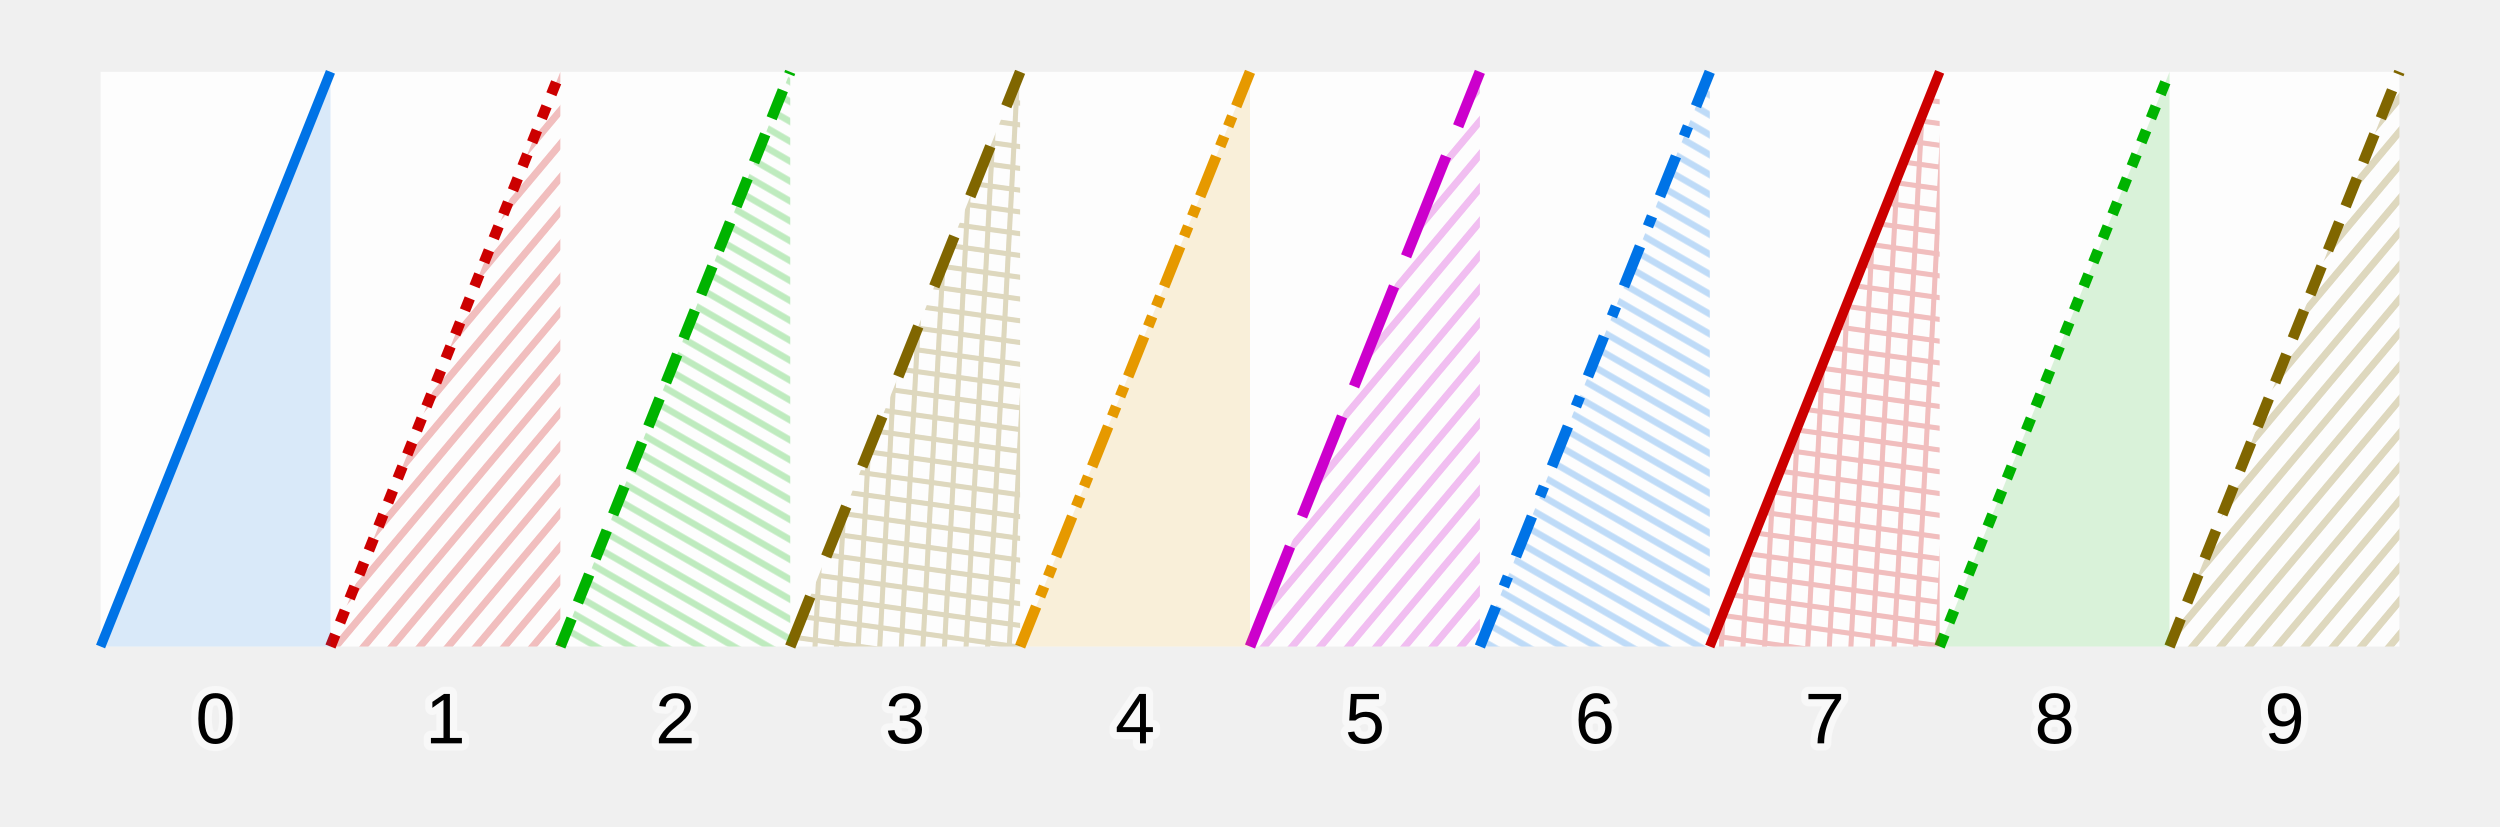
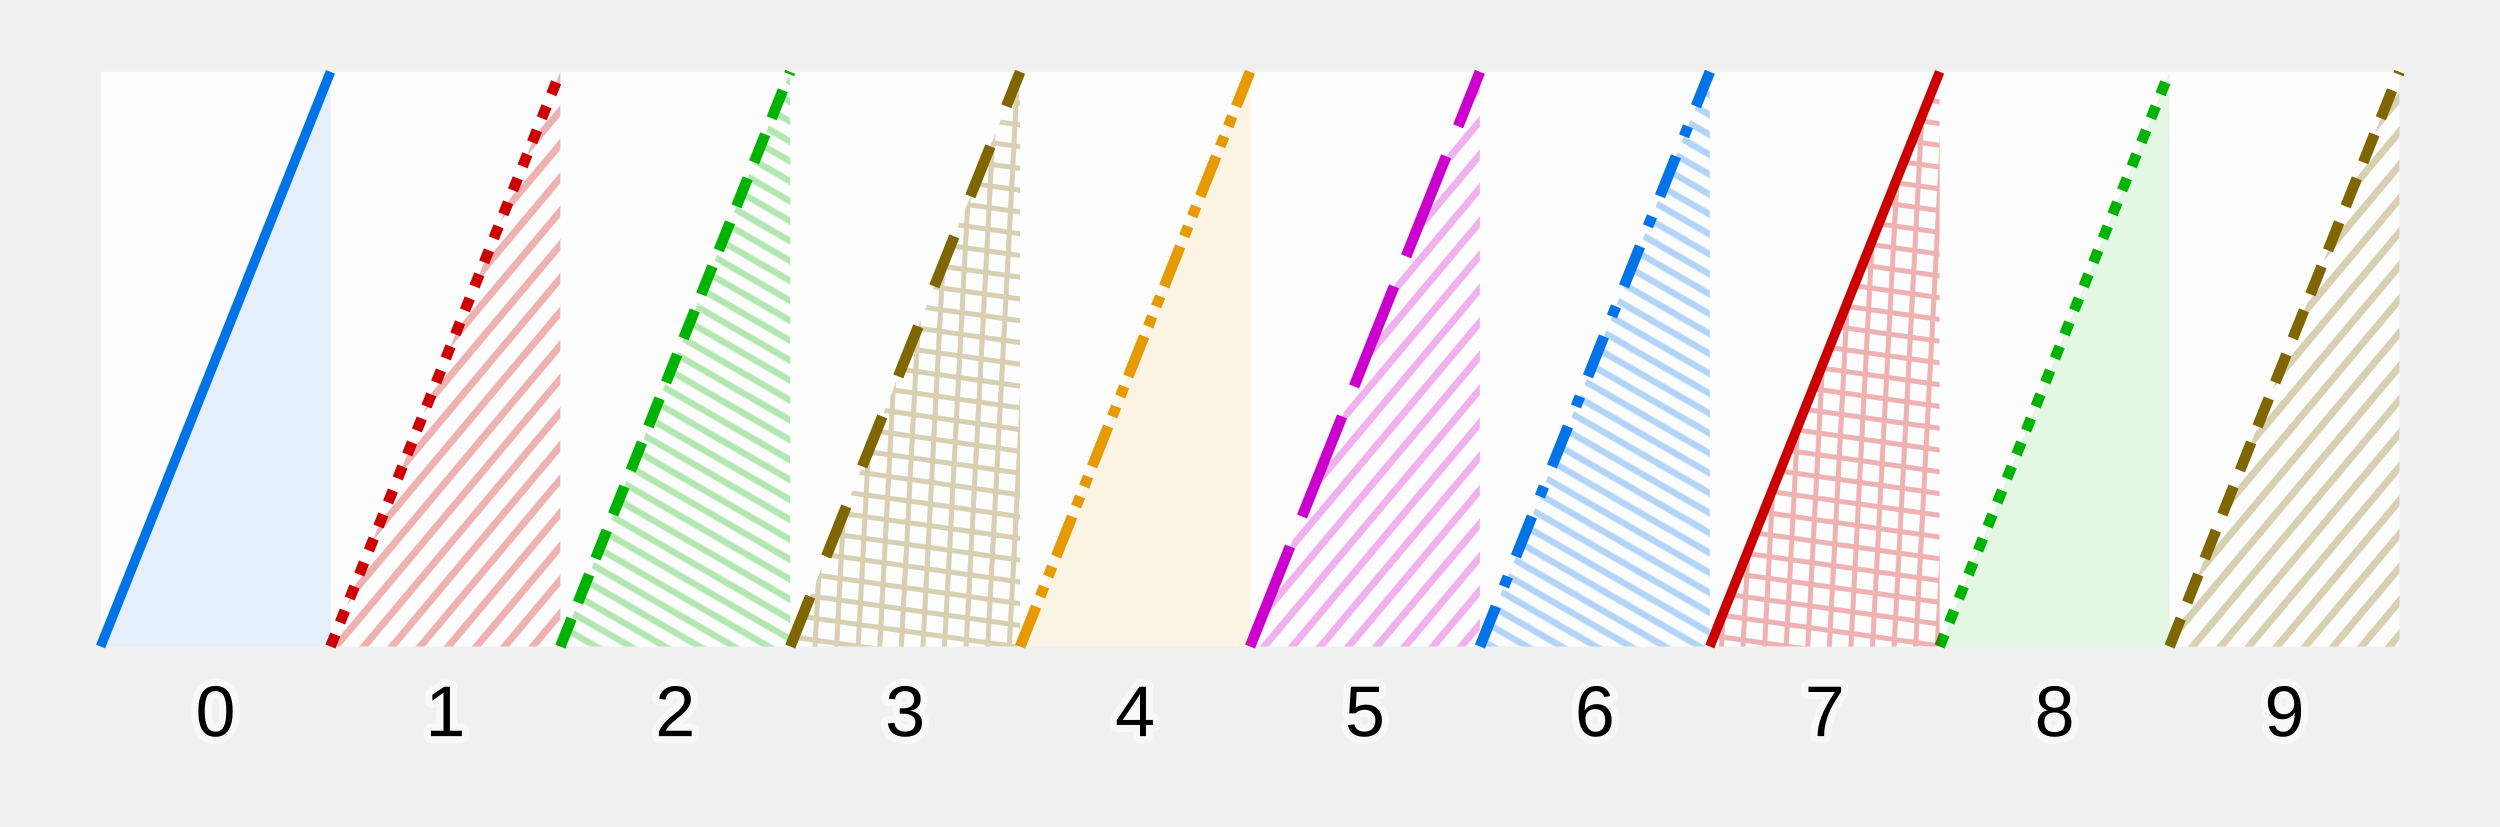
<svg xmlns="http://www.w3.org/2000/svg" version="1.1" class="svg-plot" width="348pt" height="115pt" viewBox="-14 -10 348 115" preserveAspectRatio="xMidYMid">
  <rect x="-4" y="0" width="328" height="95" class="svg-plot-bg" />
  <rect x="0" y="0" width="320" height="80" class="svg-plot-axis" />
  <clipPath id="clip0">
    <rect x="-0.75" y="-0.75" width="321.5" height="81.5" />
  </clipPath>
  <g clip-path="url(#clip0)">
    <path class="svg-plot-fill svg-plot-f3 svg-plot-h1" d="M 288 80 320 0 320 80 288 80" />
    <path class="svg-plot-line svg-plot-s3 svg-plot-d2" d="M 288 80 320 0" />
    <path class="svg-plot-fill svg-plot-f2 svg-plot-h0" d="M 256 80 288 0 288 80 256 80" />
    <path class="svg-plot-line svg-plot-s2 svg-plot-d1" d="M 256 80 288 0" />
    <path class="svg-plot-fill svg-plot-f1 svg-plot-h3" d="M 224 80 256 0 256 80 224 80" />
    <path class="svg-plot-line svg-plot-s1 svg-plot-d0" d="M 224 80 256 0" />
    <path class="svg-plot-fill svg-plot-f0 svg-plot-h2" d="M 192 80 224 0 224 80 192 80" />
    <path class="svg-plot-line svg-plot-s0 svg-plot-d6" d="M 192 80 224 0" />
    <path class="svg-plot-fill svg-plot-f5 svg-plot-h1" d="M 160 80 192 0 192 80 160 80" />
    <path class="svg-plot-line svg-plot-s5 svg-plot-d5" d="M 160 80 192 0" />
    <path class="svg-plot-fill svg-plot-f4 svg-plot-h0" d="M 128 80 160 0 160 80 128 80" />
    <path class="svg-plot-line svg-plot-s4 svg-plot-d4" d="M 128 80 160 0" />
    <path class="svg-plot-fill svg-plot-f3 svg-plot-h3" d="M 96 80 128 0 128 80 96 80" />
    <path class="svg-plot-line svg-plot-s3 svg-plot-d3" d="M 96 80 128 0" />
    <path class="svg-plot-fill svg-plot-f2 svg-plot-h2" d="M 64 80 96 0 96 80 64 80" />
    <path class="svg-plot-line svg-plot-s2 svg-plot-d2" d="M 64 80 96 0" />
    <path class="svg-plot-fill svg-plot-f1 svg-plot-h1" d="M 32 80 64 0 64 80 32 80" />
    <path class="svg-plot-line svg-plot-s1 svg-plot-d1" d="M 32 80 64 0" />
    <path class="svg-plot-fill svg-plot-f0 svg-plot-h0" d="M 0 80 32 0 32 80 0 80" />
    <path class="svg-plot-line svg-plot-s0 svg-plot-d0" d="M 0 80 32 0" />
  </g>
  <g>
-     <text class="svg-plot-value" x="304" y="90">9</text>
-     <text class="svg-plot-value" x="272" y="90">8</text>
-     <text class="svg-plot-value" x="240" y="90">7</text>
-     <text class="svg-plot-value" x="208" y="90">6</text>
-     <text class="svg-plot-value" x="176" y="90">5</text>
-     <text class="svg-plot-value" x="144" y="90">4</text>
-     <text class="svg-plot-value" x="112" y="90">3</text>
-     <text class="svg-plot-value" x="80" y="90">2</text>
-     <text class="svg-plot-value" x="48" y="90">1</text>
-     <text class="svg-plot-value" x="16" y="90">0</text>
+     <text class="svg-plot-value" x="304" y="89">9</text>
+     <text class="svg-plot-value" x="272" y="89">8</text>
+     <text class="svg-plot-value" x="240" y="89">7</text>
+     <text class="svg-plot-value" x="208" y="89">6</text>
+     <text class="svg-plot-value" x="176" y="89">5</text>
+     <text class="svg-plot-value" x="144" y="89">4</text>
+     <text class="svg-plot-value" x="112" y="89">3</text>
+     <text class="svg-plot-value" x="80" y="89">2</text>
+     <text class="svg-plot-value" x="48" y="89">1</text>
+     <text class="svg-plot-value" x="16" y="89">0</text>
  </g>
  <defs>
    <mask id="svg-plot-hatch1">
      <rect x="-459" y="-459" width="918" height="918" fill="url(#svg-plot-hatch1-pattern)" style="transform:rotate(-50deg)" />
    </mask>
    <pattern patternUnits="userSpaceOnUse" id="svg-plot-hatch1-pattern" class="svg-plot-hatch" x="0" y="0" width="10" height="3" stroke="#FFF" fill="none">
      <line x1="-1" x2="11" y1="1.5" y2="1.5" />
    </pattern>
    <mask id="svg-plot-hatch2">
      <rect x="-459" y="-459" width="918" height="918" fill="url(#svg-plot-hatch2-pattern)" style="transform:rotate(30deg)" />
    </mask>
    <pattern patternUnits="userSpaceOnUse" id="svg-plot-hatch2-pattern" class="svg-plot-hatch" x="0" y="0" width="10" height="2.4" stroke="#FFF" fill="none">
      <line x1="-1" x2="11" y1="1.2" y2="1.2" />
    </pattern>
    <mask id="svg-plot-hatch3">
      <rect x="-459" y="-459" width="918" height="918" fill="url(#svg-plot-hatch3-pattern)" style="transform:rotate(8deg)" />
      <rect x="-459" y="-459" width="918" height="918" fill="url(#svg-plot-hatch3-pattern)" style="transform:rotate(93deg)" />
    </mask>
    <pattern patternUnits="userSpaceOnUse" id="svg-plot-hatch3-pattern" class="svg-plot-hatch" x="0" y="0" width="10" height="3" stroke="#FFF" fill="none">
      <line x1="-1" x2="11" y1="1.5" y2="1.5" />
    </pattern>
  </defs>
-   <style>.svg-plot{stroke-linecap:butt;stroke-linejoin:round;}.svg-plot-bg{fill:none;stroke:none;}.svg-plot-axis{stroke:none;fill:#FFFFFFD9;}.svg-plot-line{stroke:blue;fill:none;stroke-width:1.5px;stroke-linejoin:round;}.svg-plot-fill{stroke:none;opacity:0.25;}.svg-plot-major{stroke:#000;stroke-width:1px;stroke-linecap:square;fill:none;}.svg-plot-minor{stroke:#0000004D;stroke-width:0.5px;stroke-dasharray:0.5 1.5;stroke-linecap:round;fill:none;}.svg-plot-tick{stroke:#000;fill:none;stroke-width:1px;stroke-linecap:butt;}.svg-plot-value,.svg-plot-label{font-family:Arial,sans-serif;fill:#000;stroke:#FFFFFF80;stroke-width:2px;paint-order:stroke fill;text-anchor:middle;dominant-baseline:central;alignment-baseline:baseline;}.svg-plot-label{font-size:12px;}.svg-plot-value{font-size:10px;}.svg-plot-hatch{stroke:#FFF;stroke-width:1px;}.svg-plot-s0{stroke:#0073E6}.svg-plot-f0,.svg-plot-t0{fill:#0073E6}.svg-plot-s1{stroke:#CC0000}.svg-plot-f1,.svg-plot-t1{fill:#CC0000}.svg-plot-s2{stroke:#00B300}.svg-plot-f2,.svg-plot-t2{fill:#00B300}.svg-plot-s3{stroke:#806600}.svg-plot-f3,.svg-plot-t3{fill:#806600}.svg-plot-s4{stroke:#E69900}.svg-plot-f4,.svg-plot-t4{fill:#E69900}.svg-plot-s5{stroke:#CC00CC}.svg-plot-f5,.svg-plot-t5{fill:#CC00CC}.svg-plot-d0{stroke-width:1.35px}.svg-plot-d1{stroke-dasharray:1.8 1.8}.svg-plot-d2{stroke-dasharray:4.2 2.4}.svg-plot-d3{stroke-dasharray:7.5 6}.svg-plot-d4{stroke-dasharray:6 1.5 1.5 1.5 1.5 1.5}.svg-plot-d5{stroke-dasharray:15 4.5}.svg-plot-d6{stroke-dasharray:6 3 1.5 3}.svg-plot-h0{opacity:0.144}.svg-plot-h1{mask:url(#svg-plot-hatch1)}.svg-plot-h2{mask:url(#svg-plot-hatch2)}.svg-plot-h3{mask:url(#svg-plot-hatch3)}#svg-plot-hatch2-pattern{stroke-width:0.9px}#svg-plot-hatch3-pattern{stroke-width:0.7px}</style>
+   <style>.svg-plot{stroke-linecap:butt;stroke-linejoin:round;}.svg-plot-bg{fill:none;stroke:none;}.svg-plot-axis{stroke:none;fill:#FFFFFFD9;}.svg-plot-legend{stroke:none;fill:#FFFFFFE4;}.svg-plot-line{stroke:blue;fill:none;stroke-width:1.5px;stroke-linejoin:round;}.svg-plot-fill{stroke:none;opacity:0.3;}.svg-plot-major{stroke:#000;stroke-width:1px;stroke-linecap:square;fill:none;}.svg-plot-minor{stroke:#0000004D;stroke-width:0.5px;stroke-dasharray:0.5 1.5;stroke-linecap:round;fill:none;}.svg-plot-tick{stroke:#000;fill:none;stroke-width:1px;stroke-linecap:butt;}.svg-plot-value,.svg-plot-label{font-family:Arial,sans-serif;fill:#000;stroke:#FFFFFF80;stroke-width:2px;paint-order:stroke fill;text-anchor:middle;dominant-baseline:central;alignment-baseline:baseline;}.svg-plot-label{font-size:12px;}.svg-plot-value{font-size:10px;}.svg-plot-hatch{stroke:#FFF;stroke-width:1px;}.svg-plot-s0{stroke:#0073E6}.svg-plot-f0,.svg-plot-t0{fill:#0073E6}.svg-plot-s1{stroke:#CC0000}.svg-plot-f1,.svg-plot-t1{fill:#CC0000}.svg-plot-s2{stroke:#00B300}.svg-plot-f2,.svg-plot-t2{fill:#00B300}.svg-plot-s3{stroke:#806600}.svg-plot-f3,.svg-plot-t3{fill:#806600}.svg-plot-s4{stroke:#E69900}.svg-plot-f4,.svg-plot-t4{fill:#E69900}.svg-plot-s5{stroke:#CC00CC}.svg-plot-f5,.svg-plot-t5{fill:#CC00CC}.svg-plot-d0{stroke-width:1.35px}.svg-plot-d1{stroke-dasharray:1.8 1.8}.svg-plot-d2{stroke-dasharray:4.2 2.4}.svg-plot-d3{stroke-dasharray:7.5 6}.svg-plot-d4{stroke-dasharray:6 1.5 1.5 1.5 1.5 1.5}.svg-plot-d5{stroke-dasharray:15 4.5}.svg-plot-d6{stroke-dasharray:6 3 1.5 3}.svg-plot-h0{opacity:0.1}.svg-plot-h1{mask:url(#svg-plot-hatch1)}.svg-plot-h2{mask:url(#svg-plot-hatch2)}.svg-plot-h3{mask:url(#svg-plot-hatch3)}#svg-plot-hatch2-pattern{stroke-width:0.9px}#svg-plot-hatch3-pattern{stroke-width:0.7px}</style>
</svg>
